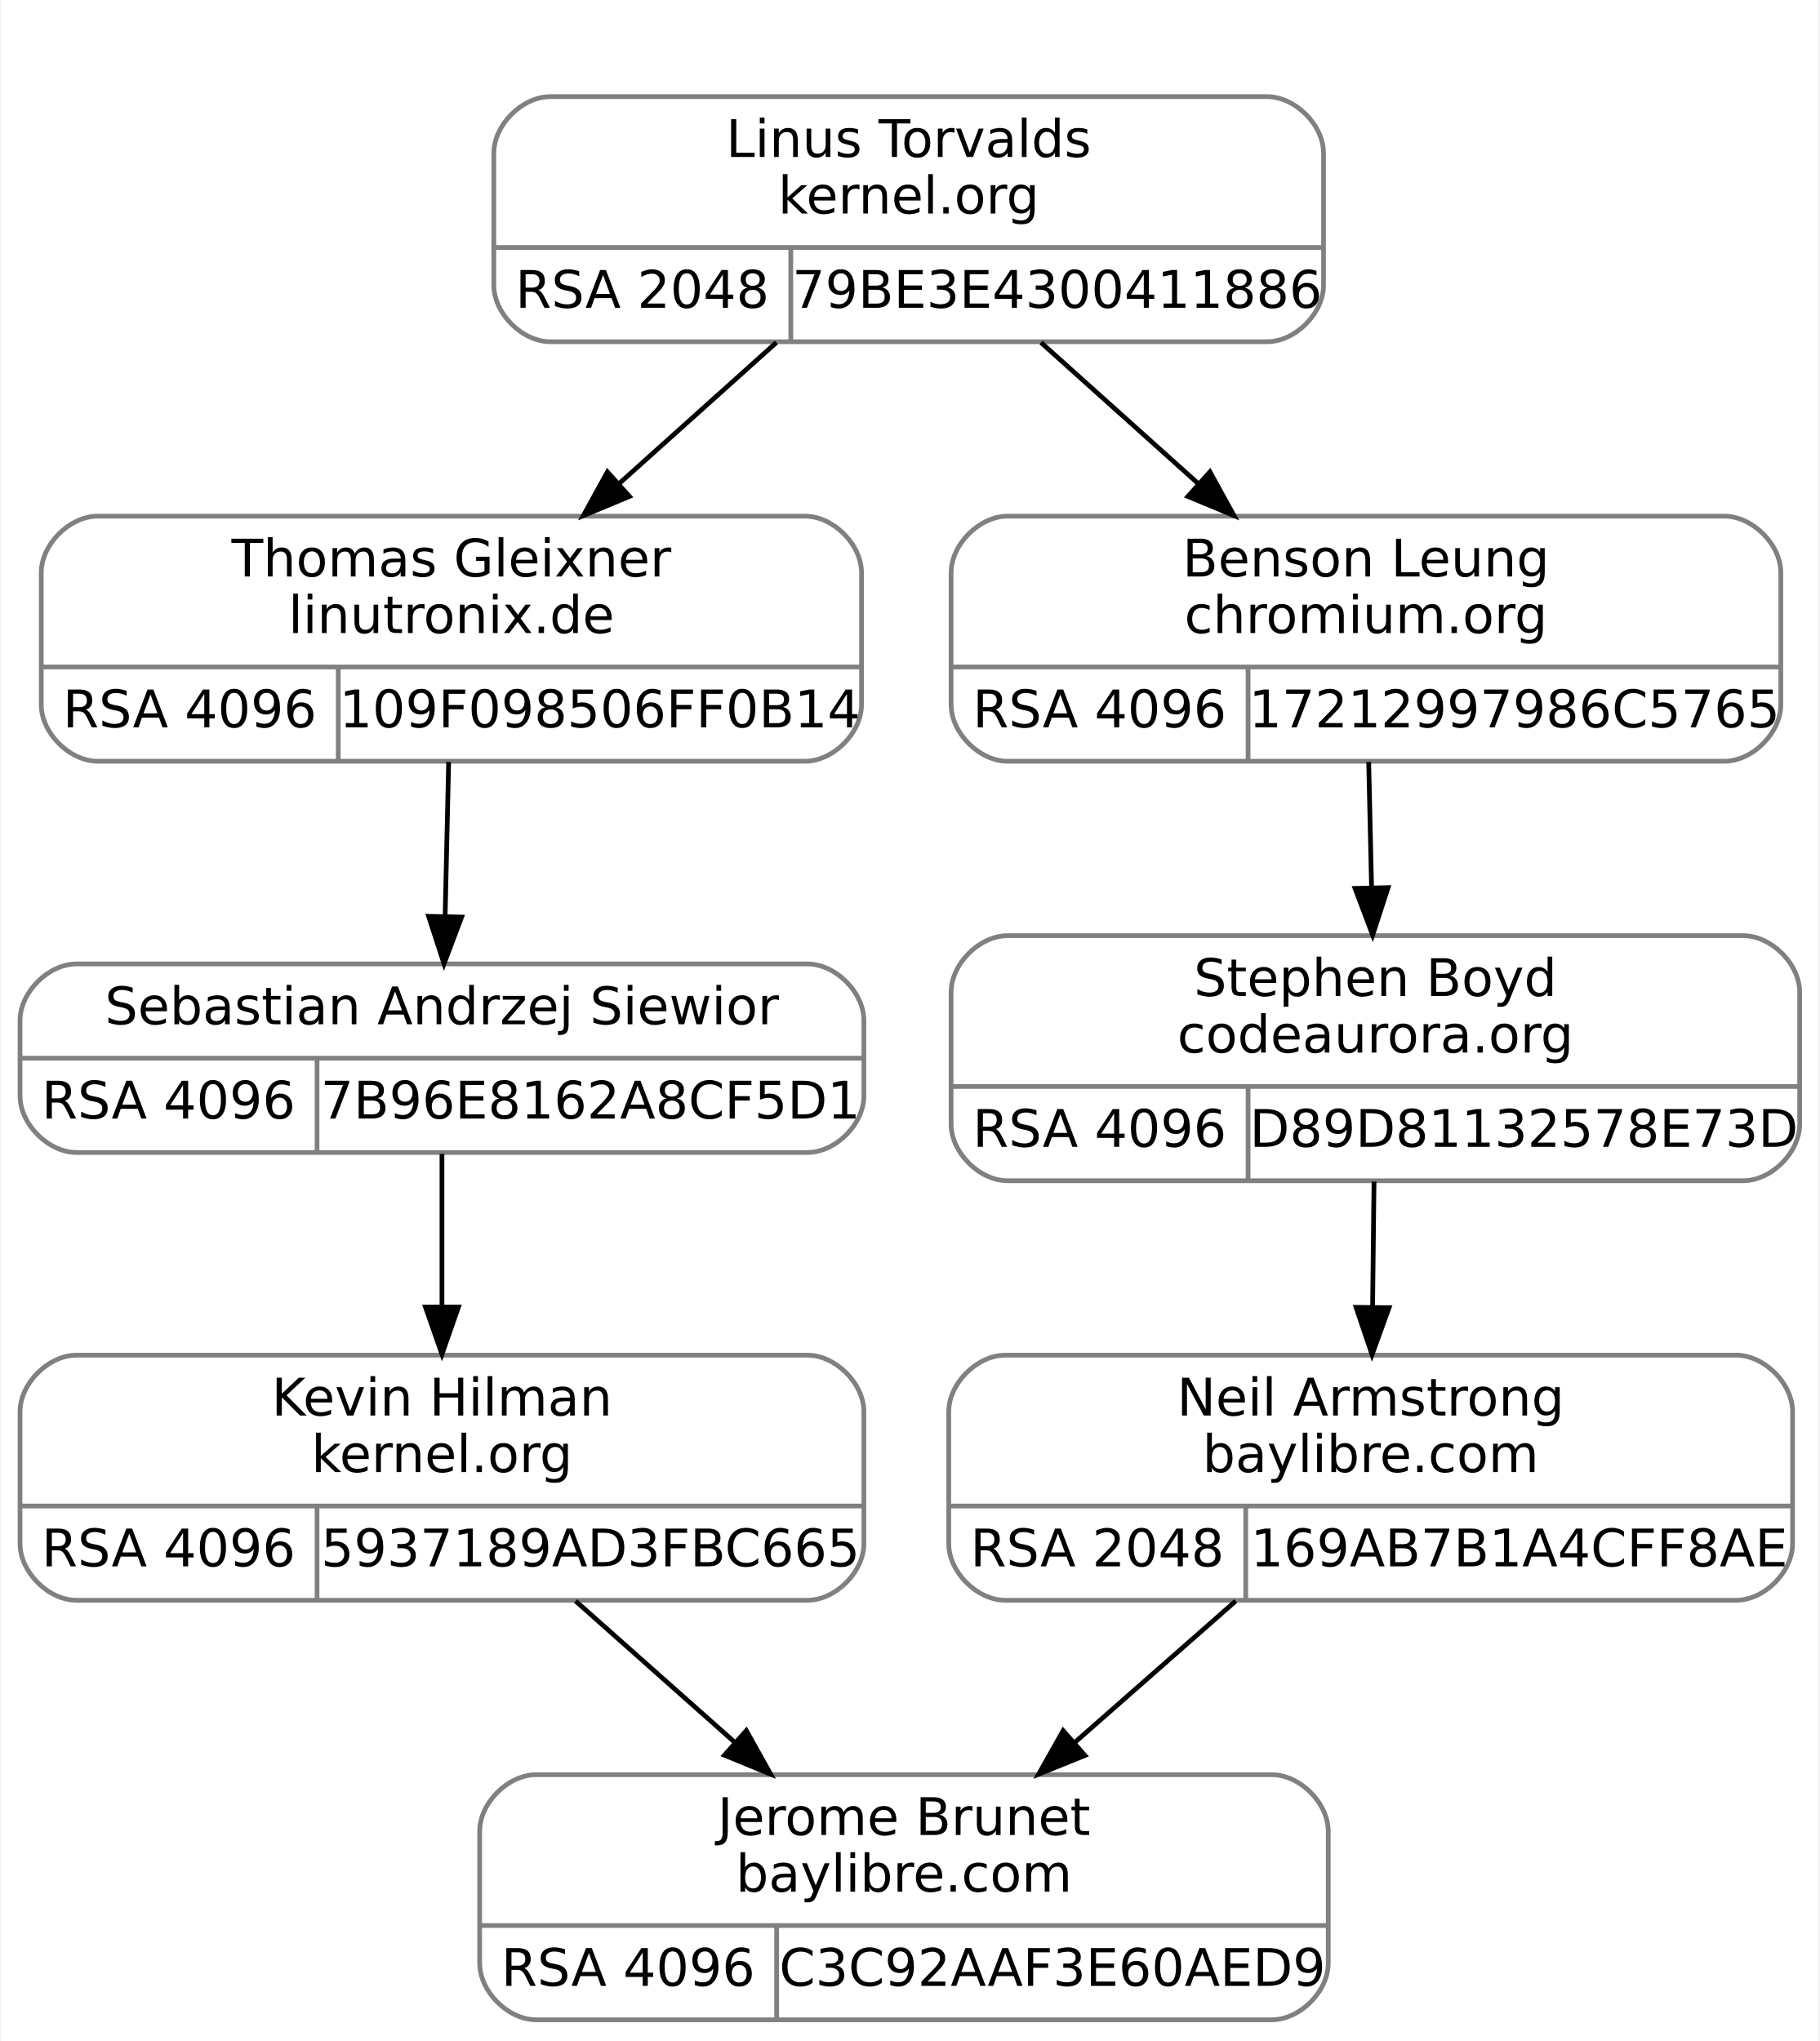
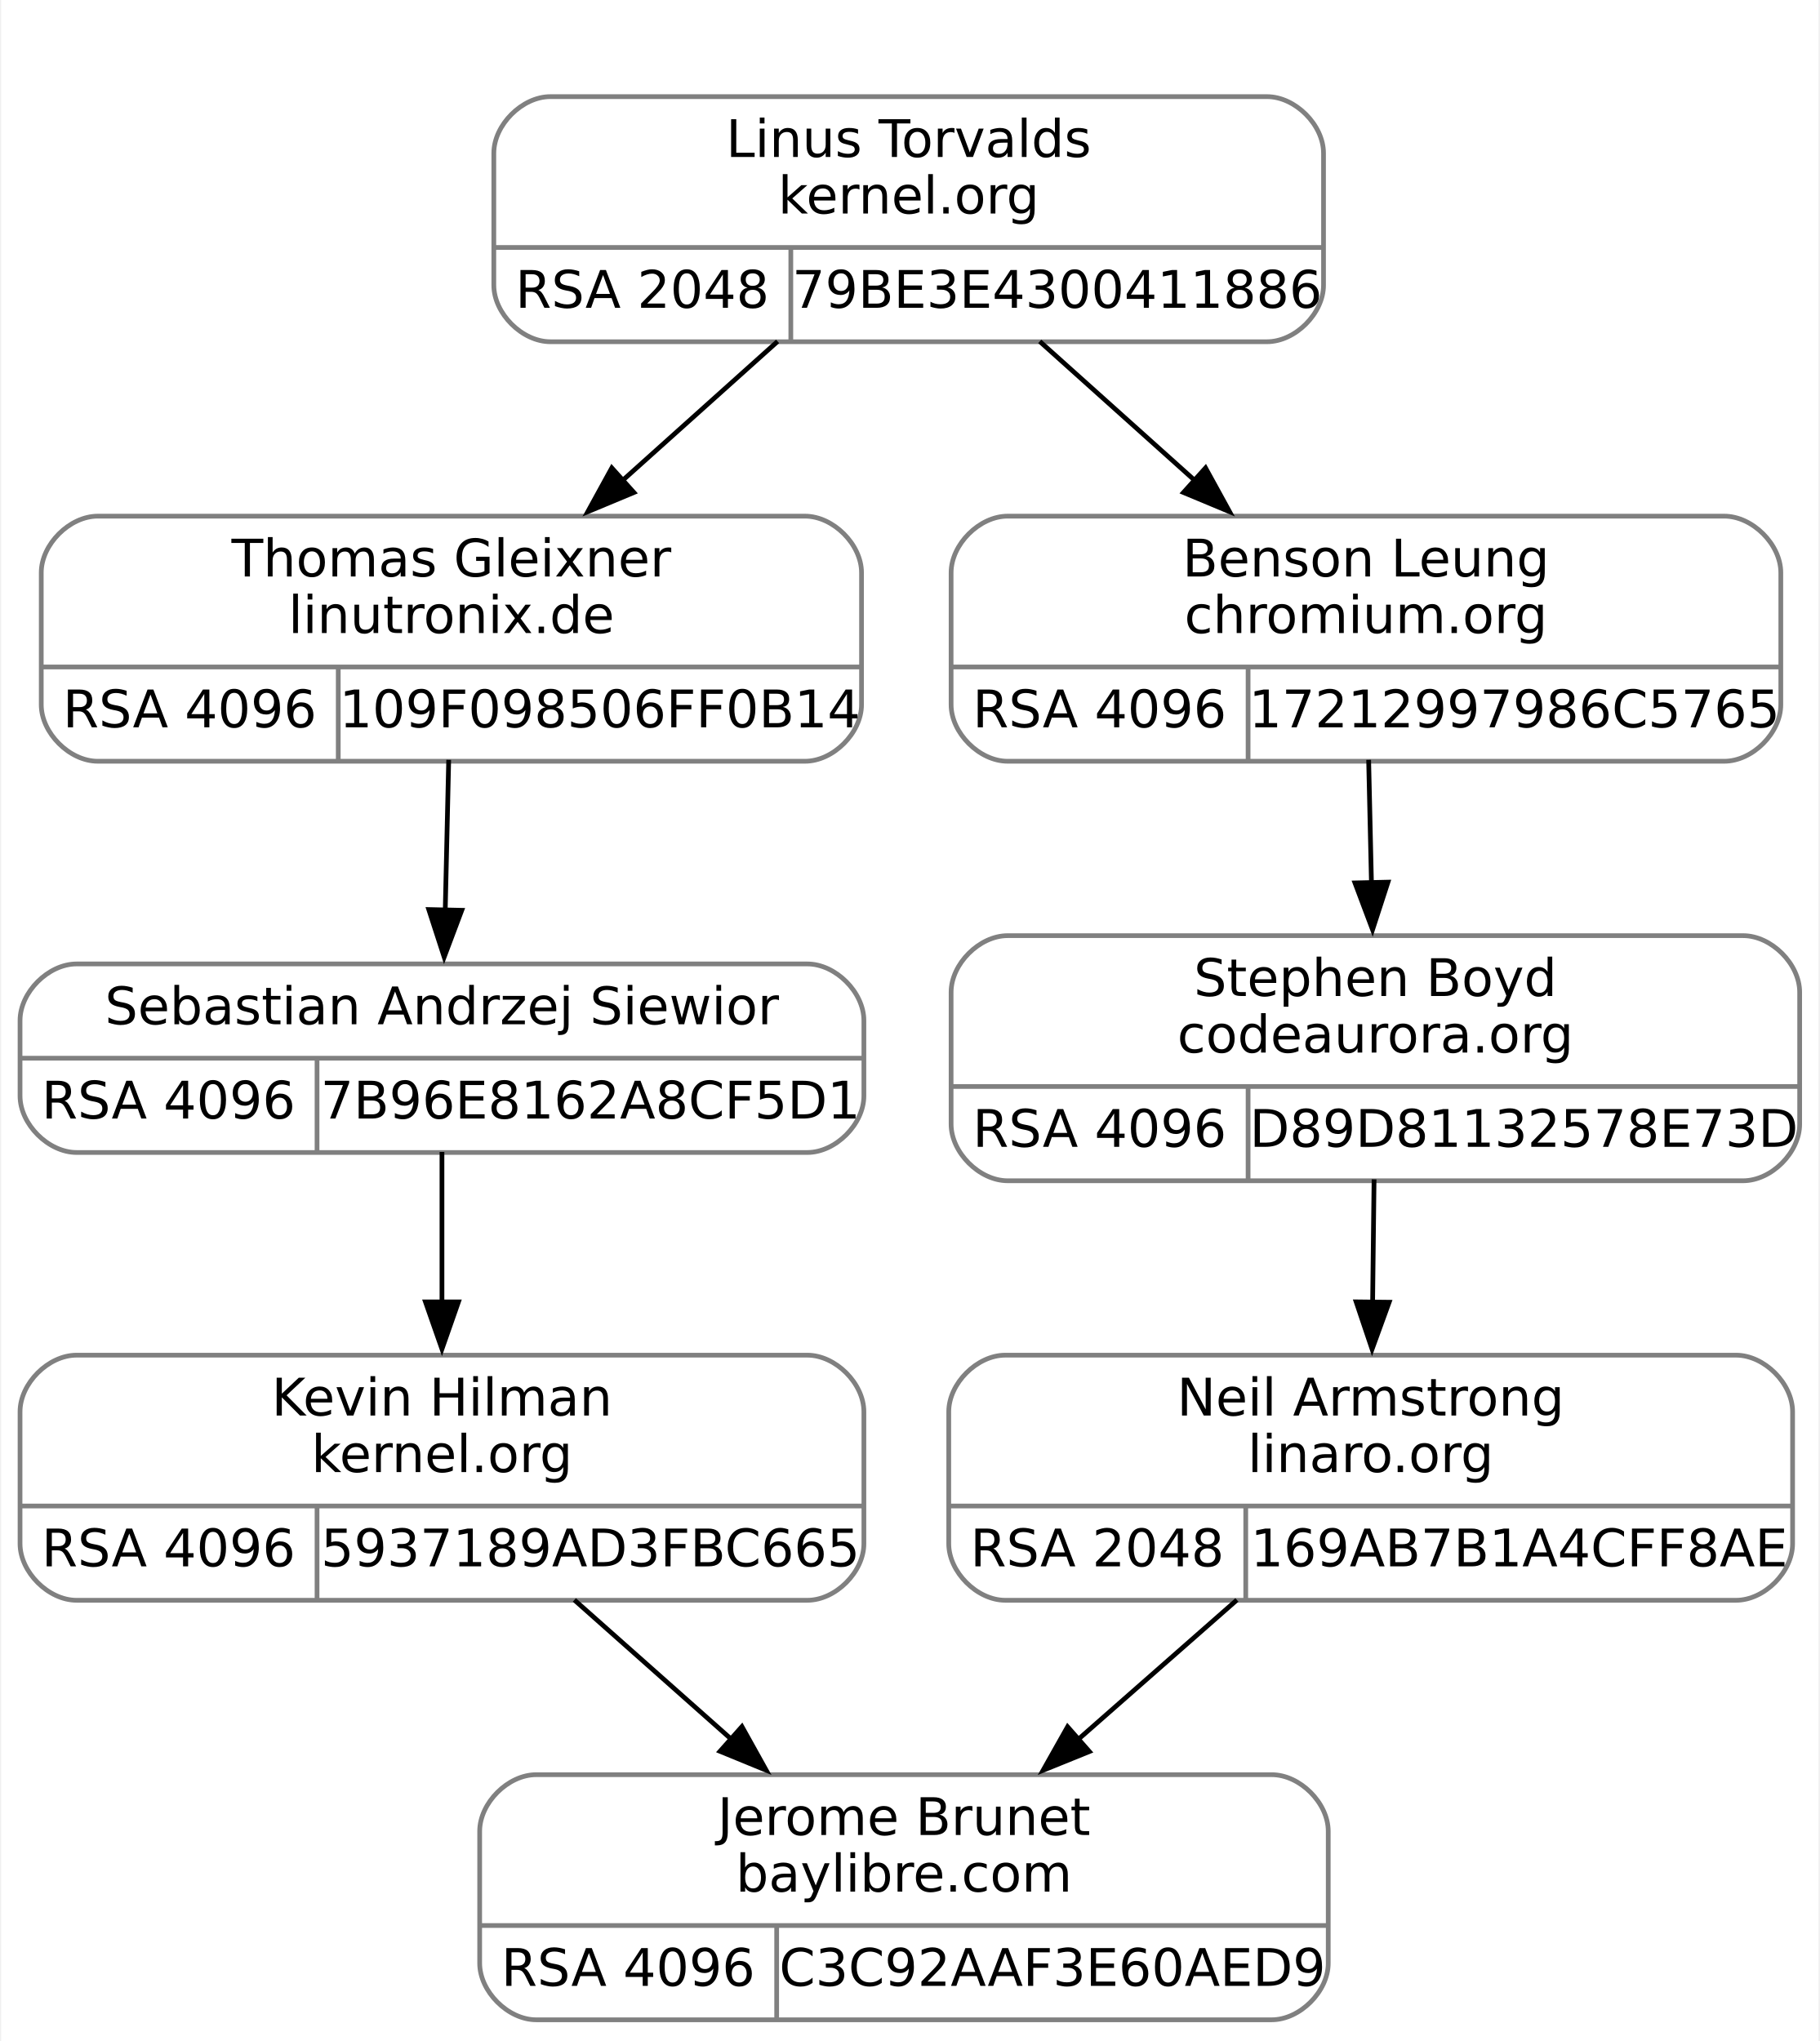
<svg xmlns="http://www.w3.org/2000/svg" width="386pt" height="433pt" viewBox="0.00 0.00 385.50 433.00">
  <g id="graph0" class="graph" transform="scale(1 1) rotate(0) translate(4 429)">
-     <polygon fill="white" stroke="transparent" points="-4,4 -4,-429 381.5,-429 381.5,4 -4,4" />
+     <polygon fill="white" stroke="none" points="-4,4 -4,-429 381.5,-429 381.5,4 -4,4" />
    <g id="clust1" class="cluster">
      <polygon fill="none" stroke="white" points="92.5,-348 92.5,-417 284.5,-417 284.5,-348 92.5,-348" />
    </g>
    <g id="node1" class="node">
      <path fill="none" stroke="gray" d="M16.5,-267.5C16.5,-267.5 166.5,-267.5 166.5,-267.5 172.5,-267.5 178.5,-273.5 178.5,-279.5 178.5,-279.5 178.5,-307.5 178.5,-307.5 178.5,-313.5 172.5,-319.5 166.5,-319.5 166.5,-319.5 16.5,-319.5 16.5,-319.5 10.5,-319.5 4.5,-313.5 4.5,-307.5 4.5,-307.5 4.5,-279.5 4.5,-279.5 4.5,-273.5 10.5,-267.5 16.5,-267.5" />
      <text text-anchor="middle" x="91.5" y="-306.7" font-family="droid sans,dejavu sans,helvetica" font-size="11.00">Thomas Gleixner</text>
      <text text-anchor="middle" x="91.5" y="-294.7" font-family="droid sans,dejavu sans,helvetica" font-size="11.00">linutronix.de</text>
-       <polyline fill="none" stroke="gray" points="4.5,-287.5 178.5,-287.5 " />
+       <polyline fill="none" stroke="gray" points="4.5,-287.5 178.5,-287.5" />
      <text text-anchor="middle" x="36" y="-274.7" font-family="droid sans,dejavu sans,helvetica" font-size="11.00">RSA 4096</text>
-       <polyline fill="none" stroke="gray" points="67.5,-267.5 67.5,-287.5 " />
+       <polyline fill="none" stroke="gray" points="67.5,-267.5 67.5,-287.5" />
      <text text-anchor="middle" x="123" y="-274.7" font-family="droid sans,dejavu sans,helvetica" font-size="11.00">109F098506FF0B14</text>
    </g>
    <g id="node3" class="node">
      <path fill="none" stroke="gray" d="M12,-184.5C12,-184.5 167,-184.5 167,-184.5 173,-184.5 179,-190.5 179,-196.5 179,-196.5 179,-212.5 179,-212.5 179,-218.5 173,-224.5 167,-224.5 167,-224.5 12,-224.5 12,-224.5 6,-224.5 0,-218.5 0,-212.5 0,-212.5 0,-196.5 0,-196.5 0,-190.5 6,-184.5 12,-184.5" />
      <text text-anchor="middle" x="89.5" y="-211.7" font-family="droid sans,dejavu sans,helvetica" font-size="11.00">Sebastian Andrzej Siewior</text>
-       <polyline fill="none" stroke="gray" points="0,-204.5 179,-204.5 " />
+       <polyline fill="none" stroke="gray" points="0,-204.5 179,-204.5" />
      <text text-anchor="middle" x="31.5" y="-191.7" font-family="droid sans,dejavu sans,helvetica" font-size="11.00">RSA 4096</text>
-       <polyline fill="none" stroke="gray" points="63,-184.5 63,-204.5 " />
+       <polyline fill="none" stroke="gray" points="63,-184.5 63,-204.5" />
      <text text-anchor="middle" x="121" y="-191.7" font-family="droid sans,dejavu sans,helvetica" font-size="11.00">7B96E8162A8CF5D1</text>
    </g>
    <g id="edge2" class="edge">
-       <path fill="none" stroke="black" d="M90.92,-267.34C90.69,-257.1 90.41,-245.2 90.17,-234.59" />
-       <polygon fill="black" stroke="black" points="93.67,-234.44 89.94,-224.53 86.67,-234.6 93.67,-234.44" />
+       <path fill="none" stroke="black" d="M90.93,-267.8C90.7,-257.8 90.43,-246.16 90.19,-235.66" />
+       <polygon fill="black" stroke="black" points="93.7,-235.88 89.97,-225.96 86.7,-236.04 93.7,-235.88" />
    </g>
    <g id="node2" class="node">
      <path fill="none" stroke="gray" d="M112.5,-356.5C112.5,-356.5 264.5,-356.5 264.5,-356.5 270.5,-356.5 276.5,-362.5 276.5,-368.5 276.5,-368.5 276.5,-396.5 276.5,-396.5 276.5,-402.5 270.5,-408.5 264.5,-408.5 264.5,-408.5 112.5,-408.5 112.5,-408.5 106.5,-408.5 100.5,-402.5 100.5,-396.5 100.5,-396.5 100.5,-368.5 100.5,-368.5 100.5,-362.5 106.5,-356.5 112.5,-356.5" />
      <text text-anchor="middle" x="188.5" y="-395.7" font-family="droid sans,dejavu sans,helvetica" font-size="11.00">Linus Torvalds</text>
      <text text-anchor="middle" x="188.5" y="-383.7" font-family="droid sans,dejavu sans,helvetica" font-size="11.00">kernel.org</text>
-       <polyline fill="none" stroke="gray" points="100.5,-376.5 276.5,-376.5 " />
+       <polyline fill="none" stroke="gray" points="100.5,-376.5 276.5,-376.5" />
      <text text-anchor="middle" x="132" y="-363.7" font-family="droid sans,dejavu sans,helvetica" font-size="11.00">RSA 2048</text>
-       <polyline fill="none" stroke="gray" points="163.5,-356.5 163.5,-376.5 " />
+       <polyline fill="none" stroke="gray" points="163.5,-356.5 163.5,-376.5" />
      <text text-anchor="middle" x="220" y="-363.7" font-family="droid sans,dejavu sans,helvetica" font-size="11.00">79BE3E4300411886</text>
    </g>
    <g id="edge1" class="edge">
-       <path fill="none" stroke="black" d="M160.44,-356.34C149.99,-346.96 137.98,-336.19 126.95,-326.29" />
-       <polygon fill="black" stroke="black" points="129.27,-323.68 119.49,-319.61 124.6,-328.89 129.27,-323.68" />
+       <path fill="none" stroke="black" d="M160.7,-356.57C150.46,-347.38 138.69,-336.82 127.8,-327.06" />
+       <polygon fill="black" stroke="black" points="130.21,-324.52 120.43,-320.44 125.53,-329.73 130.21,-324.52" />
    </g>
    <g id="node6" class="node">
      <path fill="none" stroke="gray" d="M209.5,-267.5C209.5,-267.5 361.5,-267.5 361.5,-267.5 367.5,-267.5 373.5,-273.5 373.5,-279.5 373.5,-279.5 373.5,-307.5 373.5,-307.5 373.5,-313.5 367.5,-319.5 361.5,-319.5 361.5,-319.5 209.5,-319.5 209.5,-319.5 203.5,-319.5 197.5,-313.5 197.5,-307.5 197.5,-307.5 197.5,-279.5 197.5,-279.5 197.5,-273.5 203.5,-267.5 209.5,-267.5" />
      <text text-anchor="middle" x="285.5" y="-306.7" font-family="droid sans,dejavu sans,helvetica" font-size="11.00">Benson Leung</text>
      <text text-anchor="middle" x="285.5" y="-294.7" font-family="droid sans,dejavu sans,helvetica" font-size="11.00">chromium.org</text>
-       <polyline fill="none" stroke="gray" points="197.5,-287.5 373.5,-287.5 " />
+       <polyline fill="none" stroke="gray" points="197.5,-287.5 373.5,-287.5" />
      <text text-anchor="middle" x="229" y="-274.7" font-family="droid sans,dejavu sans,helvetica" font-size="11.00">RSA 4096</text>
-       <polyline fill="none" stroke="gray" points="260.5,-267.5 260.5,-287.5 " />
+       <polyline fill="none" stroke="gray" points="260.5,-267.5 260.5,-287.5" />
      <text text-anchor="middle" x="317" y="-274.7" font-family="droid sans,dejavu sans,helvetica" font-size="11.00">17212997986C5765</text>
    </g>
    <g id="edge5" class="edge">
-       <path fill="none" stroke="black" d="M216.56,-356.34C227.01,-346.96 239.02,-336.19 250.05,-326.29" />
-       <polygon fill="black" stroke="black" points="252.4,-328.89 257.51,-319.61 247.73,-323.68 252.4,-328.89" />
+       <path fill="none" stroke="black" d="M216.3,-356.57C226.54,-347.38 238.31,-336.82 249.2,-327.06" />
+       <polygon fill="black" stroke="black" points="251.47,-329.73 256.57,-320.44 246.79,-324.52 251.47,-329.73" />
    </g>
    <g id="node4" class="node">
      <path fill="none" stroke="gray" d="M12,-89.5C12,-89.5 167,-89.5 167,-89.5 173,-89.5 179,-95.5 179,-101.5 179,-101.5 179,-129.5 179,-129.5 179,-135.5 173,-141.5 167,-141.5 167,-141.5 12,-141.5 12,-141.5 6,-141.5 0,-135.5 0,-129.5 0,-129.5 0,-101.5 0,-101.5 0,-95.5 6,-89.5 12,-89.5" />
      <text text-anchor="middle" x="89.5" y="-128.7" font-family="droid sans,dejavu sans,helvetica" font-size="11.00">Kevin Hilman</text>
      <text text-anchor="middle" x="89.5" y="-116.7" font-family="droid sans,dejavu sans,helvetica" font-size="11.00">kernel.org</text>
-       <polyline fill="none" stroke="gray" points="0,-109.5 179,-109.5 " />
+       <polyline fill="none" stroke="gray" points="0,-109.5 179,-109.5" />
      <text text-anchor="middle" x="31.5" y="-96.7" font-family="droid sans,dejavu sans,helvetica" font-size="11.00">RSA 4096</text>
-       <polyline fill="none" stroke="gray" points="63,-89.5 63,-109.5 " />
+       <polyline fill="none" stroke="gray" points="63,-89.5 63,-109.5" />
      <text text-anchor="middle" x="121" y="-96.7" font-family="droid sans,dejavu sans,helvetica" font-size="11.00">5937189AD3FBC665</text>
    </g>
    <g id="edge3" class="edge">
-       <path fill="none" stroke="black" d="M89.5,-184.19C89.5,-174.71 89.5,-162.97 89.5,-151.95" />
-       <polygon fill="black" stroke="black" points="93,-151.7 89.5,-141.7 86,-151.7 93,-151.7" />
+       <path fill="none" stroke="black" d="M89.5,-184.62C89.5,-175.3 89.5,-163.73 89.5,-152.78" />
+       <polygon fill="black" stroke="black" points="93,-152.8 89.5,-142.8 86,-152.8 93,-152.8" />
    </g>
    <g id="node5" class="node">
      <path fill="none" stroke="gray" d="M109.5,-0.5C109.5,-0.5 265.5,-0.5 265.5,-0.5 271.5,-0.5 277.5,-6.5 277.5,-12.5 277.5,-12.5 277.5,-40.5 277.5,-40.5 277.5,-46.5 271.5,-52.5 265.5,-52.5 265.5,-52.5 109.5,-52.5 109.5,-52.5 103.5,-52.5 97.5,-46.5 97.5,-40.5 97.5,-40.5 97.5,-12.5 97.5,-12.5 97.5,-6.5 103.5,-0.5 109.5,-0.5" />
      <text text-anchor="middle" x="187.5" y="-39.7" font-family="droid sans,dejavu sans,helvetica" font-size="11.00">Jerome Brunet</text>
      <text text-anchor="middle" x="187.5" y="-27.7" font-family="droid sans,dejavu sans,helvetica" font-size="11.00">baylibre.com</text>
-       <polyline fill="none" stroke="gray" points="97.5,-20.5 277.5,-20.5 " />
+       <polyline fill="none" stroke="gray" points="97.5,-20.5 277.5,-20.5" />
      <text text-anchor="middle" x="129" y="-7.7" font-family="droid sans,dejavu sans,helvetica" font-size="11.00">RSA 4096</text>
-       <polyline fill="none" stroke="gray" points="160.5,-0.5 160.5,-20.5 " />
+       <polyline fill="none" stroke="gray" points="160.5,-0.5 160.5,-20.5" />
      <text text-anchor="middle" x="219" y="-7.7" font-family="droid sans,dejavu sans,helvetica" font-size="11.00">C3C92AAF3E60AED9</text>
    </g>
    <g id="edge4" class="edge">
-       <path fill="none" stroke="black" d="M117.85,-89.34C128.41,-79.96 140.54,-69.19 151.69,-59.29" />
-       <polygon fill="black" stroke="black" points="154.06,-61.86 159.22,-52.61 149.42,-56.63 154.06,-61.86" />
+       <path fill="none" stroke="black" d="M117.58,-89.57C127.94,-80.38 139.82,-69.82 150.83,-60.06" />
+       <polygon fill="black" stroke="black" points="153.13,-62.7 158.28,-53.44 148.48,-57.46 153.13,-62.7" />
    </g>
    <g id="node7" class="node">
      <path fill="none" stroke="gray" d="M209.5,-178.5C209.5,-178.5 365.5,-178.5 365.5,-178.5 371.5,-178.5 377.5,-184.5 377.5,-190.5 377.5,-190.5 377.5,-218.5 377.5,-218.5 377.5,-224.5 371.5,-230.5 365.5,-230.5 365.5,-230.5 209.5,-230.5 209.5,-230.5 203.5,-230.5 197.5,-224.5 197.5,-218.5 197.5,-218.5 197.5,-190.5 197.5,-190.5 197.5,-184.5 203.5,-178.5 209.5,-178.5" />
      <text text-anchor="middle" x="287.5" y="-217.7" font-family="droid sans,dejavu sans,helvetica" font-size="11.00">Stephen Boyd</text>
      <text text-anchor="middle" x="287.5" y="-205.7" font-family="droid sans,dejavu sans,helvetica" font-size="11.00">codeaurora.org</text>
-       <polyline fill="none" stroke="gray" points="197.5,-198.5 377.5,-198.5 " />
+       <polyline fill="none" stroke="gray" points="197.5,-198.5 377.5,-198.5" />
      <text text-anchor="middle" x="229" y="-185.7" font-family="droid sans,dejavu sans,helvetica" font-size="11.00">RSA 4096</text>
-       <polyline fill="none" stroke="gray" points="260.5,-178.5 260.5,-198.5 " />
+       <polyline fill="none" stroke="gray" points="260.5,-178.5 260.5,-198.5" />
      <text text-anchor="middle" x="319" y="-185.7" font-family="droid sans,dejavu sans,helvetica" font-size="11.00">D89D81132578E73D</text>
    </g>
    <g id="edge6" class="edge">
-       <path fill="none" stroke="black" d="M286.08,-267.34C286.27,-259.04 286.48,-249.65 286.69,-240.75" />
-       <polygon fill="black" stroke="black" points="290.19,-240.69 286.92,-230.61 283.19,-240.52 290.19,-240.69" />
+       <path fill="none" stroke="black" d="M286.07,-267.8C286.26,-259.63 286.47,-250.36 286.67,-241.51" />
+       <polygon fill="black" stroke="black" points="290.17,-241.85 286.9,-231.77 283.17,-241.69 290.17,-241.85" />
    </g>
    <g id="node8" class="node">
      <path fill="none" stroke="gray" d="M209,-89.5C209,-89.5 364,-89.5 364,-89.5 370,-89.5 376,-95.5 376,-101.5 376,-101.5 376,-129.5 376,-129.5 376,-135.5 370,-141.5 364,-141.5 364,-141.5 209,-141.5 209,-141.5 203,-141.5 197,-135.5 197,-129.5 197,-129.5 197,-101.5 197,-101.5 197,-95.5 203,-89.5 209,-89.5" />
      <text text-anchor="middle" x="286.5" y="-128.7" font-family="droid sans,dejavu sans,helvetica" font-size="11.00">Neil Armstrong</text>
-       <text text-anchor="middle" x="286.5" y="-116.7" font-family="droid sans,dejavu sans,helvetica" font-size="11.00">baylibre.com</text>
-       <polyline fill="none" stroke="gray" points="197,-109.5 376,-109.5 " />
+       <text text-anchor="middle" x="286.5" y="-116.7" font-family="droid sans,dejavu sans,helvetica" font-size="11.00">linaro.org</text>
+       <polyline fill="none" stroke="gray" points="197,-109.5 376,-109.5" />
      <text text-anchor="middle" x="228.5" y="-96.7" font-family="droid sans,dejavu sans,helvetica" font-size="11.00">RSA 2048</text>
-       <polyline fill="none" stroke="gray" points="260,-89.5 260,-109.5 " />
+       <polyline fill="none" stroke="gray" points="260,-89.5 260,-109.5" />
      <text text-anchor="middle" x="318" y="-96.7" font-family="droid sans,dejavu sans,helvetica" font-size="11.00">169AB7B1A4CFF8AE</text>
    </g>
    <g id="edge7" class="edge">
-       <path fill="none" stroke="black" d="M287.21,-178.34C287.12,-170.04 287.01,-160.65 286.91,-151.75" />
-       <polygon fill="black" stroke="black" points="290.4,-151.57 286.79,-141.61 283.4,-151.65 290.4,-151.57" />
+       <path fill="none" stroke="black" d="M287.22,-178.8C287.12,-170.63 287.02,-161.36 286.91,-152.51" />
+       <polygon fill="black" stroke="black" points="290.42,-152.73 286.8,-142.77 283.42,-152.81 290.42,-152.73" />
    </g>
    <g id="edge8" class="edge">
-       <path fill="none" stroke="black" d="M257.87,-89.34C247.19,-79.96 234.94,-69.19 223.68,-59.29" />
-       <polygon fill="black" stroke="black" points="225.89,-56.58 216.07,-52.61 221.27,-61.84 225.89,-56.58" />
+       <path fill="none" stroke="black" d="M258.13,-89.57C247.57,-80.29 235.42,-69.61 224.22,-59.77" />
+       <polygon fill="black" stroke="black" points="226.83,-57.41 217.01,-53.43 222.21,-62.66 226.83,-57.41" />
    </g>
  </g>
</svg>
